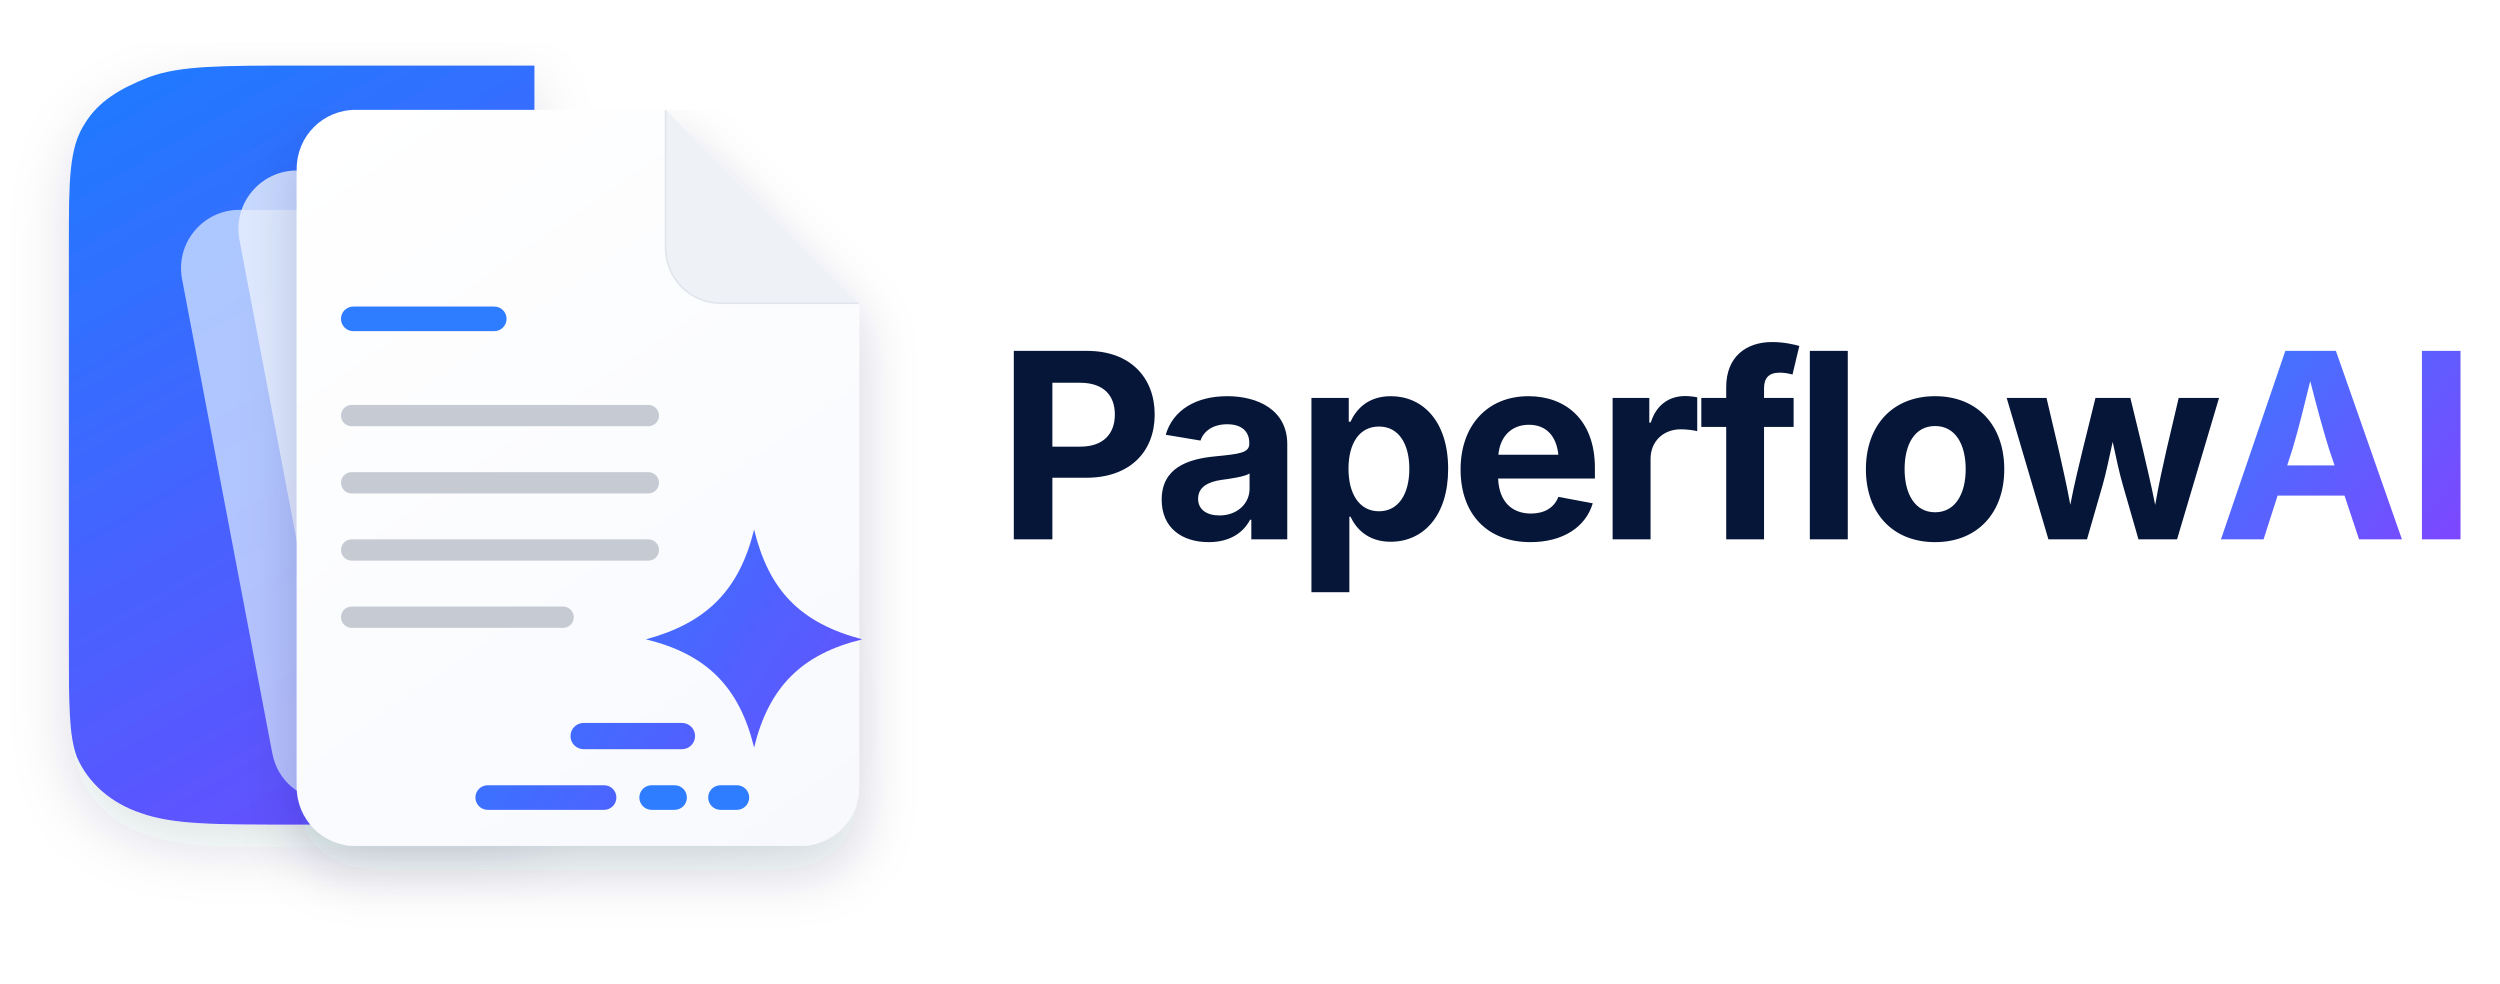
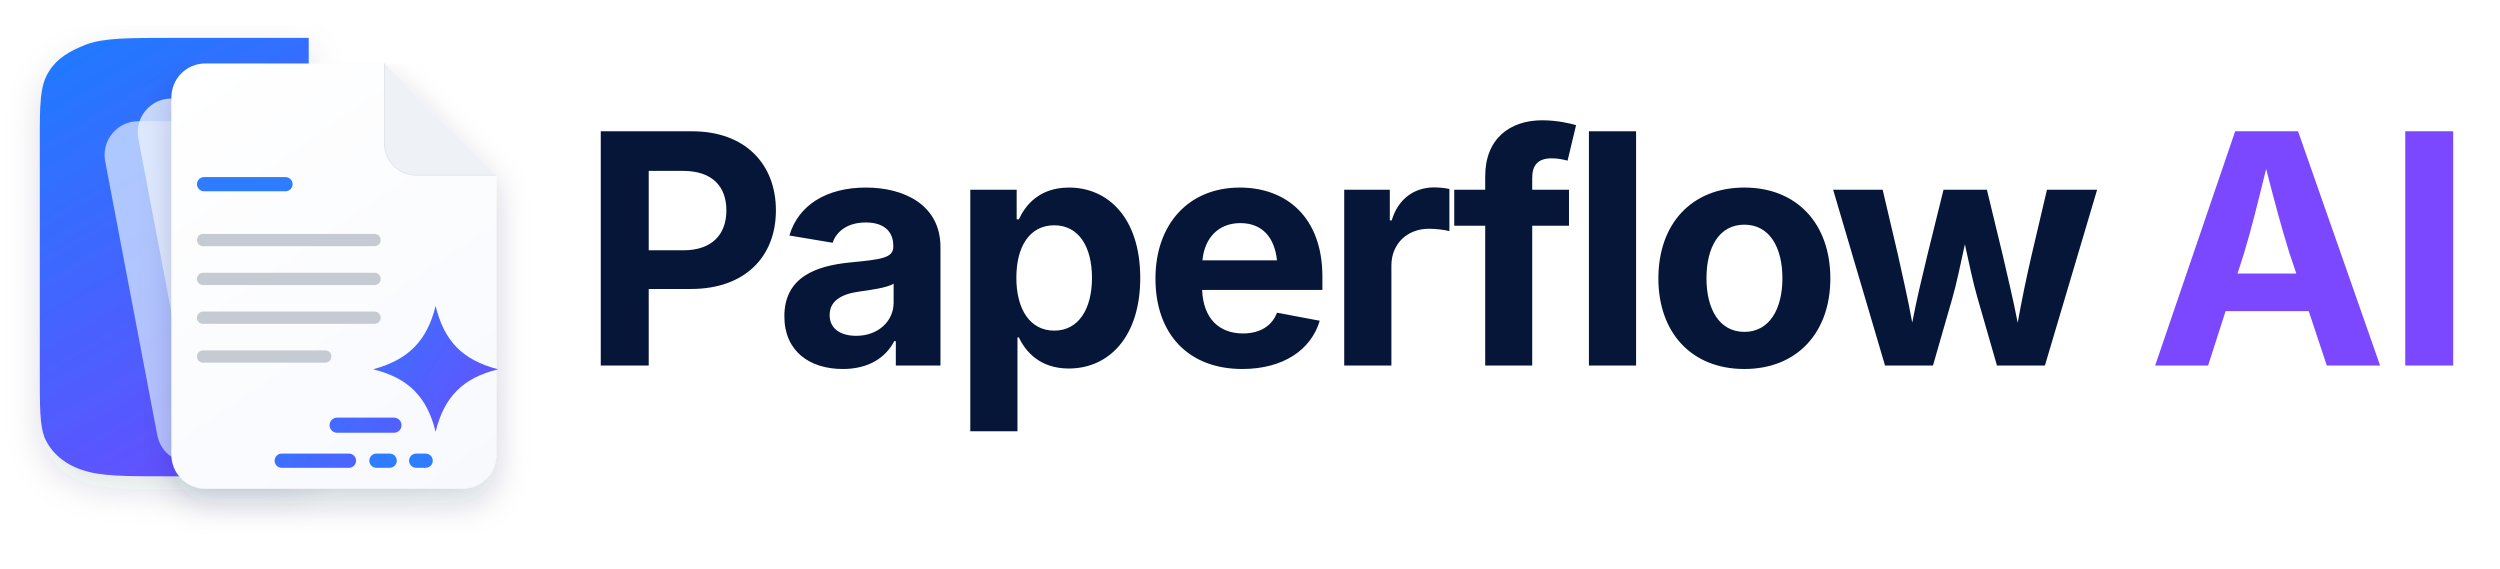
- <svg xmlns="http://www.w3.org/2000/svg" width="1525" height="600" viewBox="118 178 1525 600" fill="none">
+ <svg xmlns="http://www.w3.org/2000/svg" width="2640" height="600" viewBox="118 178 2640 600" fill="none">
  <defs>
    <linearGradient id="folderGradient" x1="162" y1="218" x2="444" y2="704" gradientUnits="userSpaceOnUse">
      <stop offset="0" stop-color="#1E7BFF" />
      <stop offset="1" stop-color="#7049FF" />
    </linearGradient>
    <linearGradient id="aiGradient" x1="1470" y1="390" x2="1608" y2="509" gradientUnits="userSpaceOnUse">
      <stop offset="0" stop-color="#397BFF" />
      <stop offset="1" stop-color="#7B48FF" />
    </linearGradient>
    <linearGradient id="bluePurple" x1="425" y1="522" x2="670" y2="676" gradientUnits="userSpaceOnUse">
      <stop offset="0" stop-color="#2E7BFF" />
      <stop offset="1" stop-color="#7049FF" />
    </linearGradient>
    <linearGradient id="paperFill" x1="296" y1="260" x2="610" y2="715" gradientUnits="userSpaceOnUse">
      <stop offset="0" stop-color="#FFFFFF" />
      <stop offset="1" stop-color="#F7F9FD" />
    </linearGradient>
    <filter id="softShadow" x="120" y="190" width="570" height="570" filterUnits="userSpaceOnUse" color-interpolation-filters="sRGB">
      <feDropShadow dx="0" dy="14" stdDeviation="18" flood-color="#10284D" flood-opacity="0.13" />
    </filter>
    <filter id="paperShadow" x="250" y="230" width="460" height="520" filterUnits="userSpaceOnUse" color-interpolation-filters="sRGB">
      <feDropShadow dx="0" dy="15" stdDeviation="17" flood-color="#10284D" flood-opacity="0.18" />
    </filter>
  </defs>
  <g id="PaperflowAI-logo" filter="url(#softShadow)">
    <path d="M160 328C160 288 160 268 170 253C178 240 191 232 209 225C228 218 253 218 302 218H444V681H298C248 681 224 681 204 674C186 668 172 656 165 640C160 627 160 608 160 570V328Z" fill="url(#folderGradient)" />
    <path d="M229 348C225 326 242 306 264 306H496C513 306 527 318 530 335L585 624C589 646 572 666 550 666H318C301 666 287 654 284 637L229 348Z" fill="#CFE0FF" opacity="0.78" />
    <path d="M264 324C260 302 277 282 299 282H531C548 282 562 294 565 311L620 600C624 622 607 642 585 642H353C336 642 322 630 319 613L264 324Z" fill="#E9F0FF" opacity="0.82" />
  </g>
  <g id="PaperflowAI-document" filter="url(#paperShadow)">
    <path d="M299 281C299 261 315 245 335 245H524L642 363V658C642 678 626 694 606 694H335C315 694 299 678 299 658V281Z" fill="url(#paperFill)" />
    <path d="M524 245V329C524 348 539 363 558 363H642L524 245Z" fill="#EEF1F6" />
    <path d="M524 245V329C524 348 539 363 558 363H642" stroke="#E1E5EC" stroke-width="1" />
    <rect x="326" y="365" width="101" height="15" rx="7.5" fill="#2F7BFF" />
    <rect x="326" y="425" width="194" height="13" rx="6.5" fill="#C6CBD3" />
    <rect x="326" y="466" width="194" height="13" rx="6.5" fill="#C6CBD3" />
    <rect x="326" y="507" width="194" height="13" rx="6.5" fill="#C6CBD3" />
    <rect x="326" y="548" width="142" height="13" rx="6.5" fill="#C6CBD3" />
    <path d="M578 501C587 538 606 558 644 568C607 577 587 597 578 634C569 597 549 577 512 568C549 558 569 538 578 501Z" fill="url(#bluePurple)" />
    <rect x="466" y="619" width="76" height="16" rx="8" fill="url(#bluePurple)" />
    <rect x="408" y="657" width="86" height="15" rx="7.5" fill="url(#bluePurple)" />
    <rect x="508" y="657" width="29" height="15" rx="7.5" fill="#2F7BFF" />
    <rect x="550" y="657" width="25" height="15" rx="7.5" fill="#2F7BFF" />
  </g>
  <g id="PaperflowAI-wordmark">
-     <text x="726" y="507" font-family="Inter, Avenir Next, Segoe UI, Helvetica, Arial, sans-serif" font-size="158" font-weight="700" letter-spacing="-5" fill="#061638">Paperflow</text>
-     <text x="1469" y="507" font-family="Inter, Avenir Next, Segoe UI, Helvetica, Arial, sans-serif" font-size="158" font-weight="700" letter-spacing="-2" fill="url(#aiGradient)">AI</text>
+     <text x="730" y="564" font-family="Inter, Avenir Next, Segoe UI, Helvetica, Arial, sans-serif" font-size="340" font-weight="700" letter-spacing="-11" fill="#061638">Paperflow<tspan dx="48" letter-spacing="-4" fill="url(#aiGradient)">AI</tspan>
+     </text>
  </g>
</svg>
